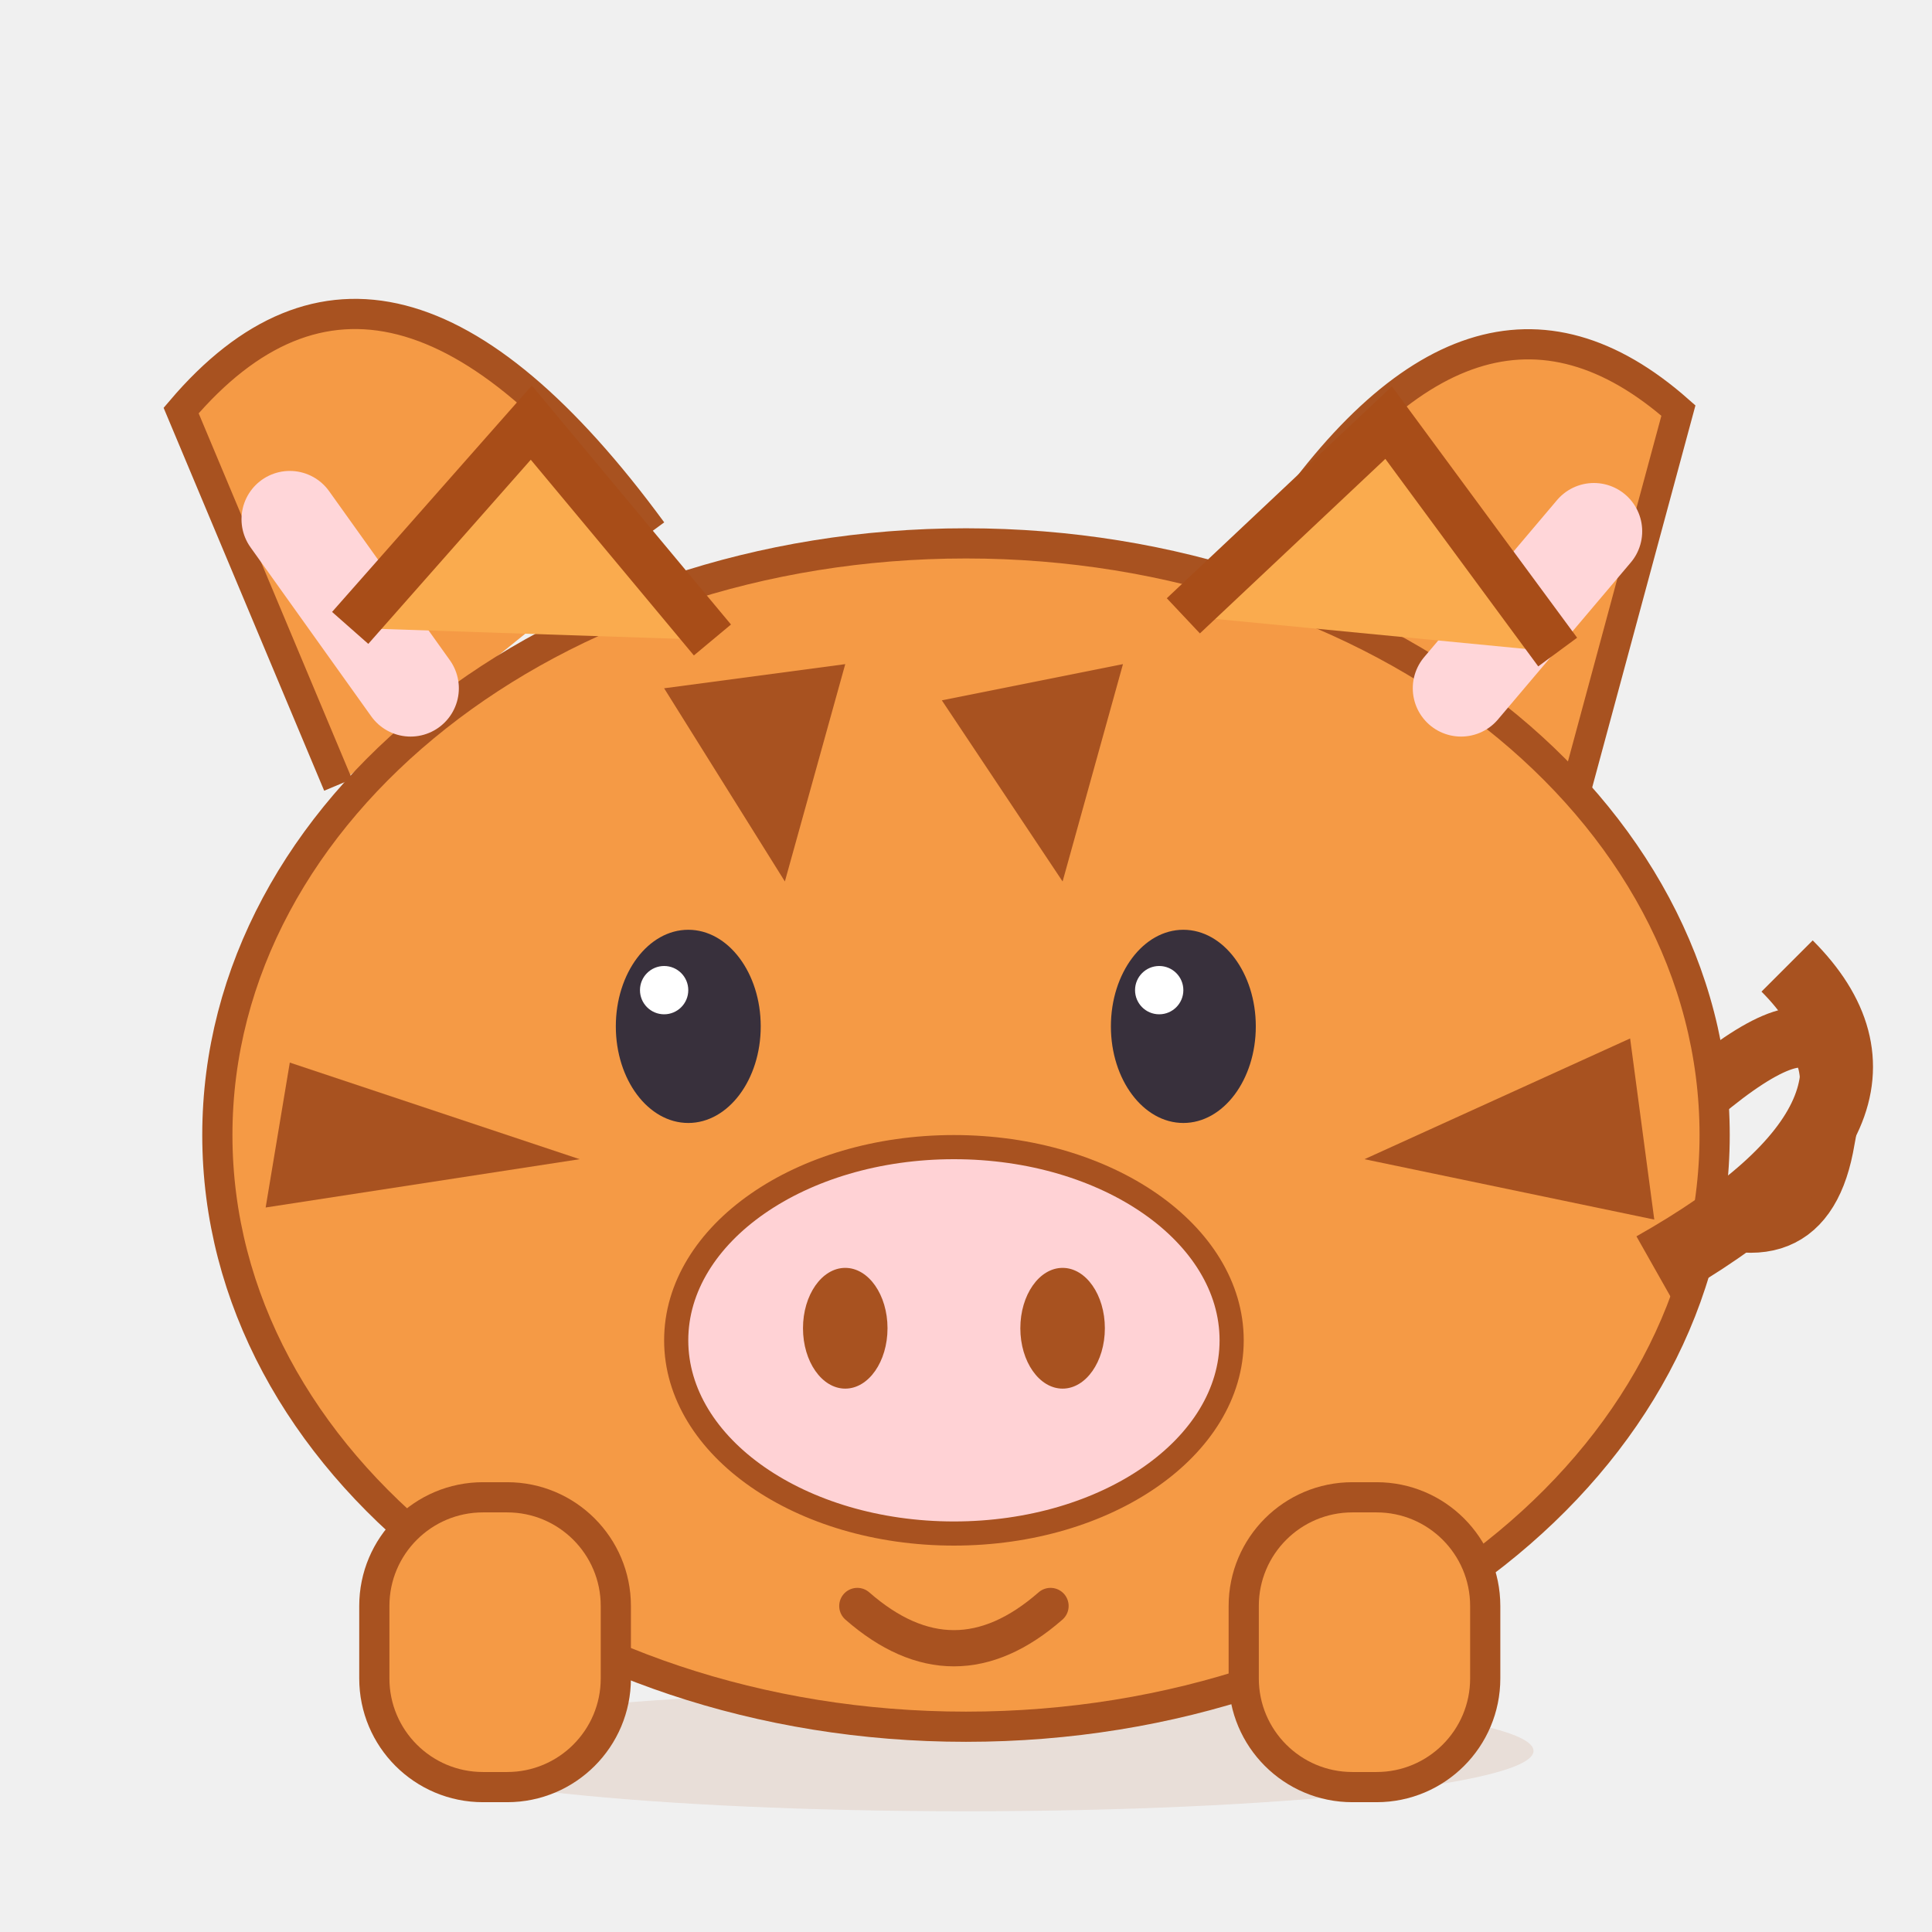
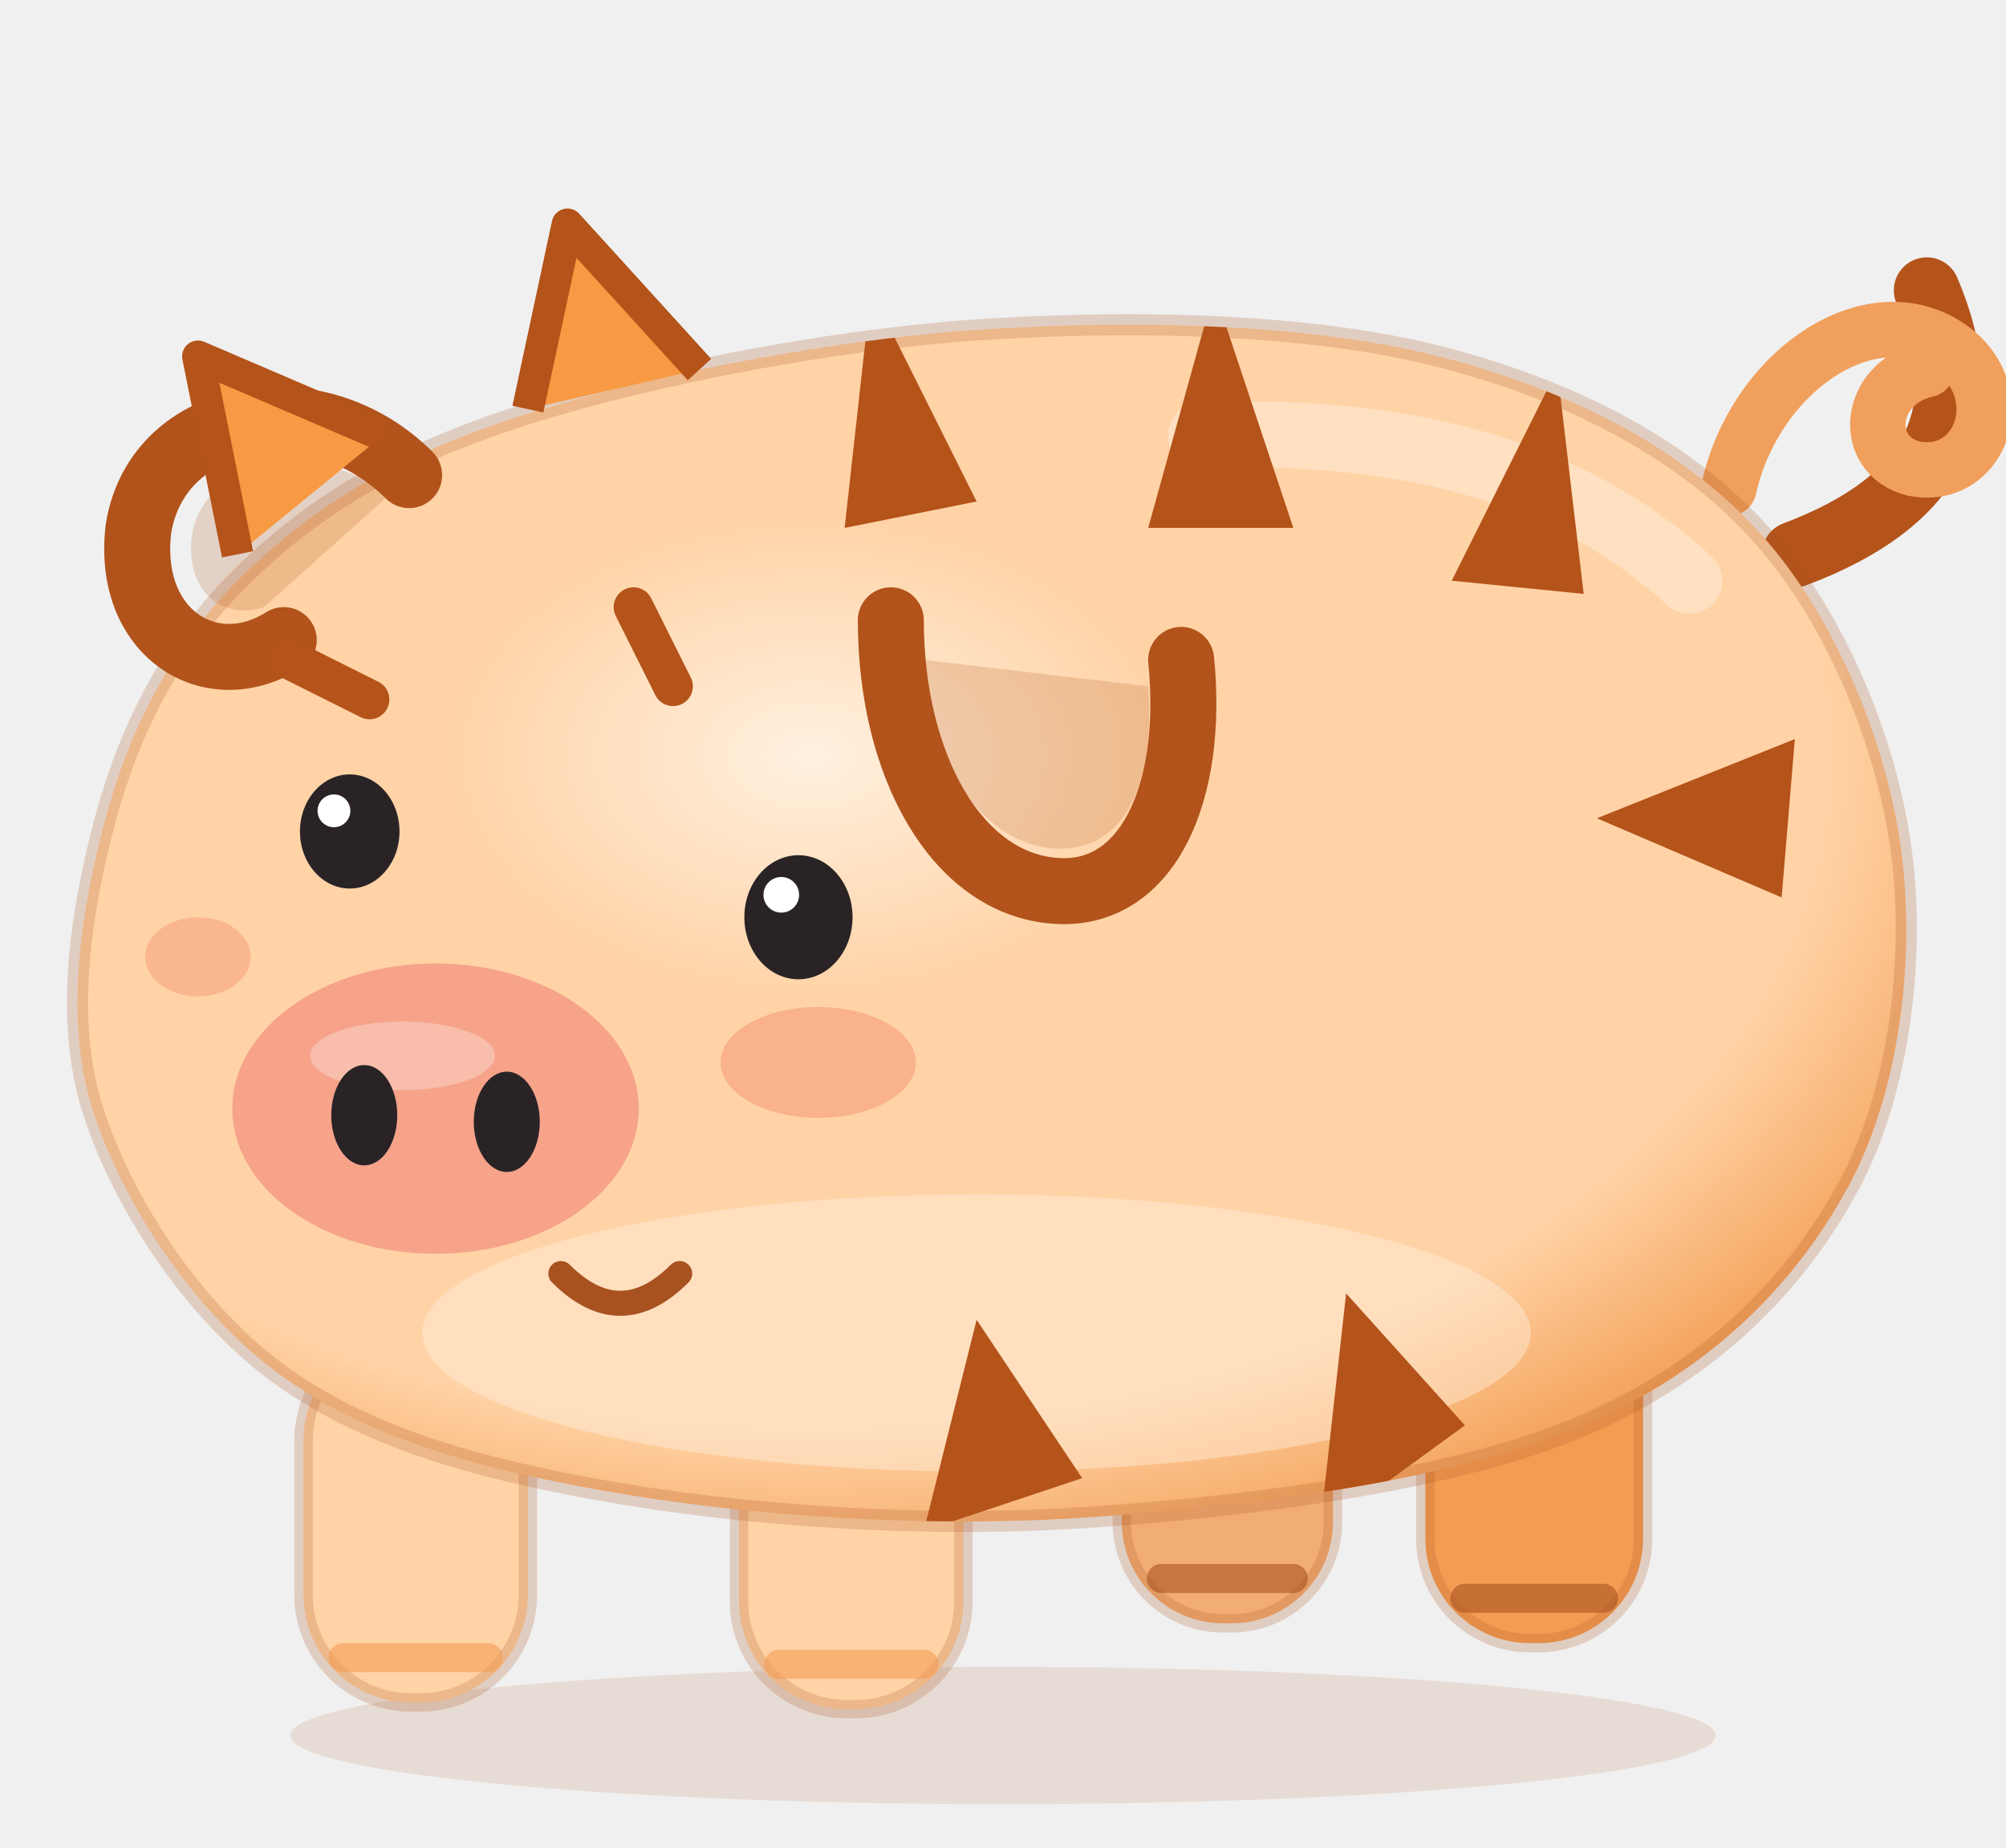
- <svg xmlns="http://www.w3.org/2000/svg" viewBox="0 0 160 160">
-   <ellipse cx="80" cy="145" rx="47" ry="5" fill="#a85220" opacity=".12" />
-   <path d="M132 99q23-24 19-4-2 10-13 4" fill="none" stroke="#a85220" stroke-width="5" />
-   <g fill="#f59a45" stroke="#a85220" stroke-width="2.5">
-     <path d="M28 65 15 34q17-20 39 10M105 45q17-26 34-11l-10 37" />
-     <ellipse cx="80" cy="94" rx="62" ry="49" />
-     <rect x="31" y="124" width="20" height="24" rx="9" />
-     <rect x="103" y="124" width="20" height="24" rx="9" />
+ <svg xmlns="http://www.w3.org/2000/svg" viewBox="4 8 152 140" role="img">
+   <defs>
+     <radialGradient id="p-body" cx=".4" cy=".36" r=".72">
+       <stop offset="0" stop-color="#fff0e0" />
+       <stop offset=".28" stop-color="#ffd3a6" />
+       <stop offset=".78" stop-color="#ffd3a6" />
+       <stop offset="1" stop-color="#f39d53" />
+     </radialGradient>
+     <clipPath id="p-clip">
+       <path d="M11 92C8.8 85 10.2 76.7 12 70C13.8 63.3 17 57 22 52C27 47 32.7 43.2 42 40C51.3 36.8 66.2 33.8 78 33C89.8 32.2 103.2 32.5 113 35C122.8 37.5 131.2 41.8 137 48C142.8 54.2 146.8 63.7 148 72C149.2 80.3 148 90.7 144 98C140 105.3 133.7 111.8 124 116C114.3 120.2 98.3 122.2 86 123C73.7 123.8 60.2 122.8 50 121C39.8 119.2 31.5 116.8 25 112C18.5 107.2 13.2 99 11 92Z" />
+     </clipPath>
+   </defs>
+   <g class="pig-rig" data-skin="peach" data-role="m-tiger">
+     <ellipse data-part="shadow" cx="80" cy="139.5" rx="54" ry="5.2" fill="#a85220" opacity=".13" />
+     <g data-part="root" data-pivot="78 137">
+       <g data-part="back">
+         <path d="M140 50q16-6 10-20" fill="none" stroke="#b4531a" stroke-width="5" stroke-linecap="round" />
+       </g>
+       <g data-part="tail" data-pivot="135 45">
+         <path d="M135 45C137 36 146 30 152 34.5C156.5 38 154 44.5 149 43.5C145 42.5 145.5 37 150 36" fill="none" stroke="#f0a05c" stroke-width="4.2" stroke-linecap="round" />
+       </g>
+       <g data-part="legC" data-pivot="97 108">
+         <rect x="89" y="103" width="16" height="28" rx="7.68" fill="#f2ad74" stroke="#a85220" stroke-opacity=".22" stroke-width="1.4" />
+         <path d="M92 127.6h10" stroke="#a85220" stroke-width="2.2" stroke-linecap="round" opacity=".6" />
+       </g>
+       <g data-part="legD" data-pivot="120 108">
+         <rect x="112" y="104.5" width="16.5" height="28" rx="7.92" fill="#f39d53" stroke="#a85220" stroke-opacity=".22" stroke-width="1.4" />
+         <path d="M115 129.1h10.5" stroke="#a85220" stroke-width="2.2" stroke-linecap="round" opacity=".6" />
+       </g>
+       <g data-part="legA" data-pivot="35.5 112">
+         <rect x="27" y="109" width="17" height="28" rx="8.16" fill="#ffd3a6" stroke="#a85220" stroke-opacity=".22" stroke-width="1.4" />
+         <path d="M30 133.6h11" stroke="#f39d53" stroke-width="2.2" stroke-linecap="round" opacity=".6" />
+       </g>
+       <g data-part="legB" data-pivot="68.5 113">
+         <rect x="60" y="109.5" width="17" height="28" rx="8.16" fill="#ffd3a6" stroke="#a85220" stroke-opacity=".22" stroke-width="1.4" />
+         <path d="M63 134.1h11" stroke="#f39d53" stroke-width="2.2" stroke-linecap="round" opacity=".6" />
+       </g>
+       <g data-part="torso" data-pivot="78 118">
+         <path d="M11 92C8.8 85 10.2 76.7 12 70C13.8 63.3 17 57 22 52C27 47 32.7 43.2 42 40C51.3 36.8 66.2 33.8 78 33C89.8 32.2 103.2 32.5 113 35C122.8 37.5 131.2 41.8 137 48C142.8 54.2 146.8 63.7 148 72C149.2 80.3 148 90.7 144 98C140 105.3 133.7 111.8 124 116C114.3 120.2 98.3 122.2 86 123C73.7 123.8 60.2 122.8 50 121C39.8 119.2 31.5 116.8 25 112C18.5 107.2 13.2 99 11 92Z" fill="url(#p-body)" stroke="#a85220" stroke-opacity=".22" stroke-width="1.6" />
+         <ellipse cx="78" cy="109" rx="42" ry="10.5" fill="#fff0e0" opacity=".42" />
+         <path d="M95 41Q119 40 132 52" fill="none" stroke="#fff" stroke-opacity=".3" stroke-width="5" stroke-linecap="round" />
+         <g data-part="costume-torso">
+           <g clip-path="url(#p-clip)">
+             <path d="M70 30l8 16-10 2M96 30l6 18-11 0M122 36l2 17-10-1M140 64l-15 6 14 6M104 124l2-18 9 10M74 124l4-16 8 12" fill="#b4531a" />
+           </g>
+         </g>
+         <g data-part="head" data-pivot="44 84">
+           <g data-part="earF" data-pivot="31 50">
+             <path d="M33.5 45.5C27.5 41 19 43 18.5 49C18.2 53 21 55 24 54Z" fill="#b1531b" opacity=".2" />
+             <path d="M35 44C28 37 16 39 14.5 48C13.5 56 20 60 25.5 56.5" fill="none" stroke="#b1531b" stroke-width="5" stroke-linecap="round" />
+           </g>
+           <ellipse cx="66" cy="88.5" rx="7.4" ry="4.2" fill="#f39270" opacity=".5" />
+           <ellipse cx="19" cy="80.5" rx="4" ry="3" fill="#f39270" opacity=".42" />
+           <g data-part="cheek" data-pivot="62 90">
+             <ellipse cx="60" cy="93" rx="9" ry="7.2" fill="#ffd3a6" opacity="0" />
+           </g>
+           <g data-part="face">
+             <g data-part="eyeF" data-pivot="30.5 71">
+               <g transform="translate(30.5 71) scale(.92)">
+                 <ellipse rx="4.1" ry="4.7" fill="#2a2326" />
+                 <circle cx="-1.3" cy="-1.7" r="1.35" fill="#fff" />
+               </g>
+             </g>
+             <g data-part="eyeN" data-pivot="64.5 77.5">
+               <g transform="translate(64.5 77.5)">
+                 <ellipse rx="4.1" ry="4.7" fill="#2a2326" />
+                 <circle cx="-1.3" cy="-1.7" r="1.35" fill="#fff" />
+               </g>
+             </g>
+             <g data-part="brow" />
+             <g data-part="mouth">
+               <g transform="translate(-1.5 5)">
+                 <path d="M48 99.5Q52.5 104 57 99.5" fill="none" stroke="#a85220" stroke-width="1.9" stroke-linecap="round" />
+               </g>
+             </g>
+           </g>
+           <g data-part="snout" data-pivot="37 92">
+             <ellipse cx="37" cy="92" rx="15.4" ry="11" fill="#f6a38a" />
+             <ellipse cx="34.5" cy="88" rx="7" ry="2.6" fill="#fff" opacity=".28" />
+             <ellipse cx="31.6" cy="92.5" rx="2.5" ry="3.8" fill="#2a2326" />
+             <ellipse cx="42.4" cy="93" rx="2.5" ry="3.8" fill="#2a2326" />
+           </g>
+           <g data-part="earN" data-pivot="82 58">
+             <path d="M74 58C74.5 66 78.5 72 84 72.3C89.5 72.5 91.5 67 91 60Z" fill="#b1531b" opacity=".2" />
+             <path d="M71.5 55C71.5 66 76.5 75 84 75.5C91 76 94.5 68 93.5 58" fill="none" stroke="#b1531b" stroke-width="5" stroke-linecap="round" />
+           </g>
+           <g data-part="costume-head">
+             <path d="M22 50l-3-15 14 6M44 39l3-14 10 11" fill="#f79a43" stroke="#b4531a" stroke-width="2.4" stroke-linejoin="round" />
+             <path d="M26 58l6 3M52 54l3 6" stroke="#b4531a" stroke-width="3" stroke-linecap="round" />
+           </g>
+         </g>
+         <g data-part="costume-front" />
+       </g>
+       <g data-part="prop" data-pivot="24 104" />
+     </g>
  </g>
-   <path d="M24 43 34 57m87 0 11-13" stroke="#ffd6d9" stroke-width="8" stroke-linecap="round" />
-   <ellipse cx="57" cy="85" rx="6" ry="8" fill="#38303c" />
-   <ellipse cx="98" cy="85" rx="6" ry="8" fill="#38303c" />
-   <g fill="#fff">
-     <circle cx="55" cy="82" r="2" />
-     <circle cx="96" cy="82" r="2" />
-   </g>
-   <ellipse cx="79" cy="111" rx="23" ry="16" fill="#ffd2d5" stroke="#a85220" stroke-width="2" />
-   <g fill="#a85220">
-     <ellipse cx="70" cy="110" rx="3.5" ry="5" />
-     <ellipse cx="88" cy="110" rx="3.5" ry="5" />
-   </g>
-   <path d="M71 133q8 7 16 0" fill="none" stroke="#a85220" stroke-width="3" stroke-linecap="round" />
-   <path d="m29 52 15-17 15 18M98 51l17-16 14 19" fill="#faab4e" stroke="#a84d18" stroke-width="4" />
-   <path d="m55 57 10 16 5-18m23 0-5 18-10-15M24 88l24 8-26 4m113-14-22 10 24 5" fill="#a85220" />
-   <path d="M137 105q23-13 11-25" fill="none" stroke="#a85220" stroke-width="6" />
</svg>
